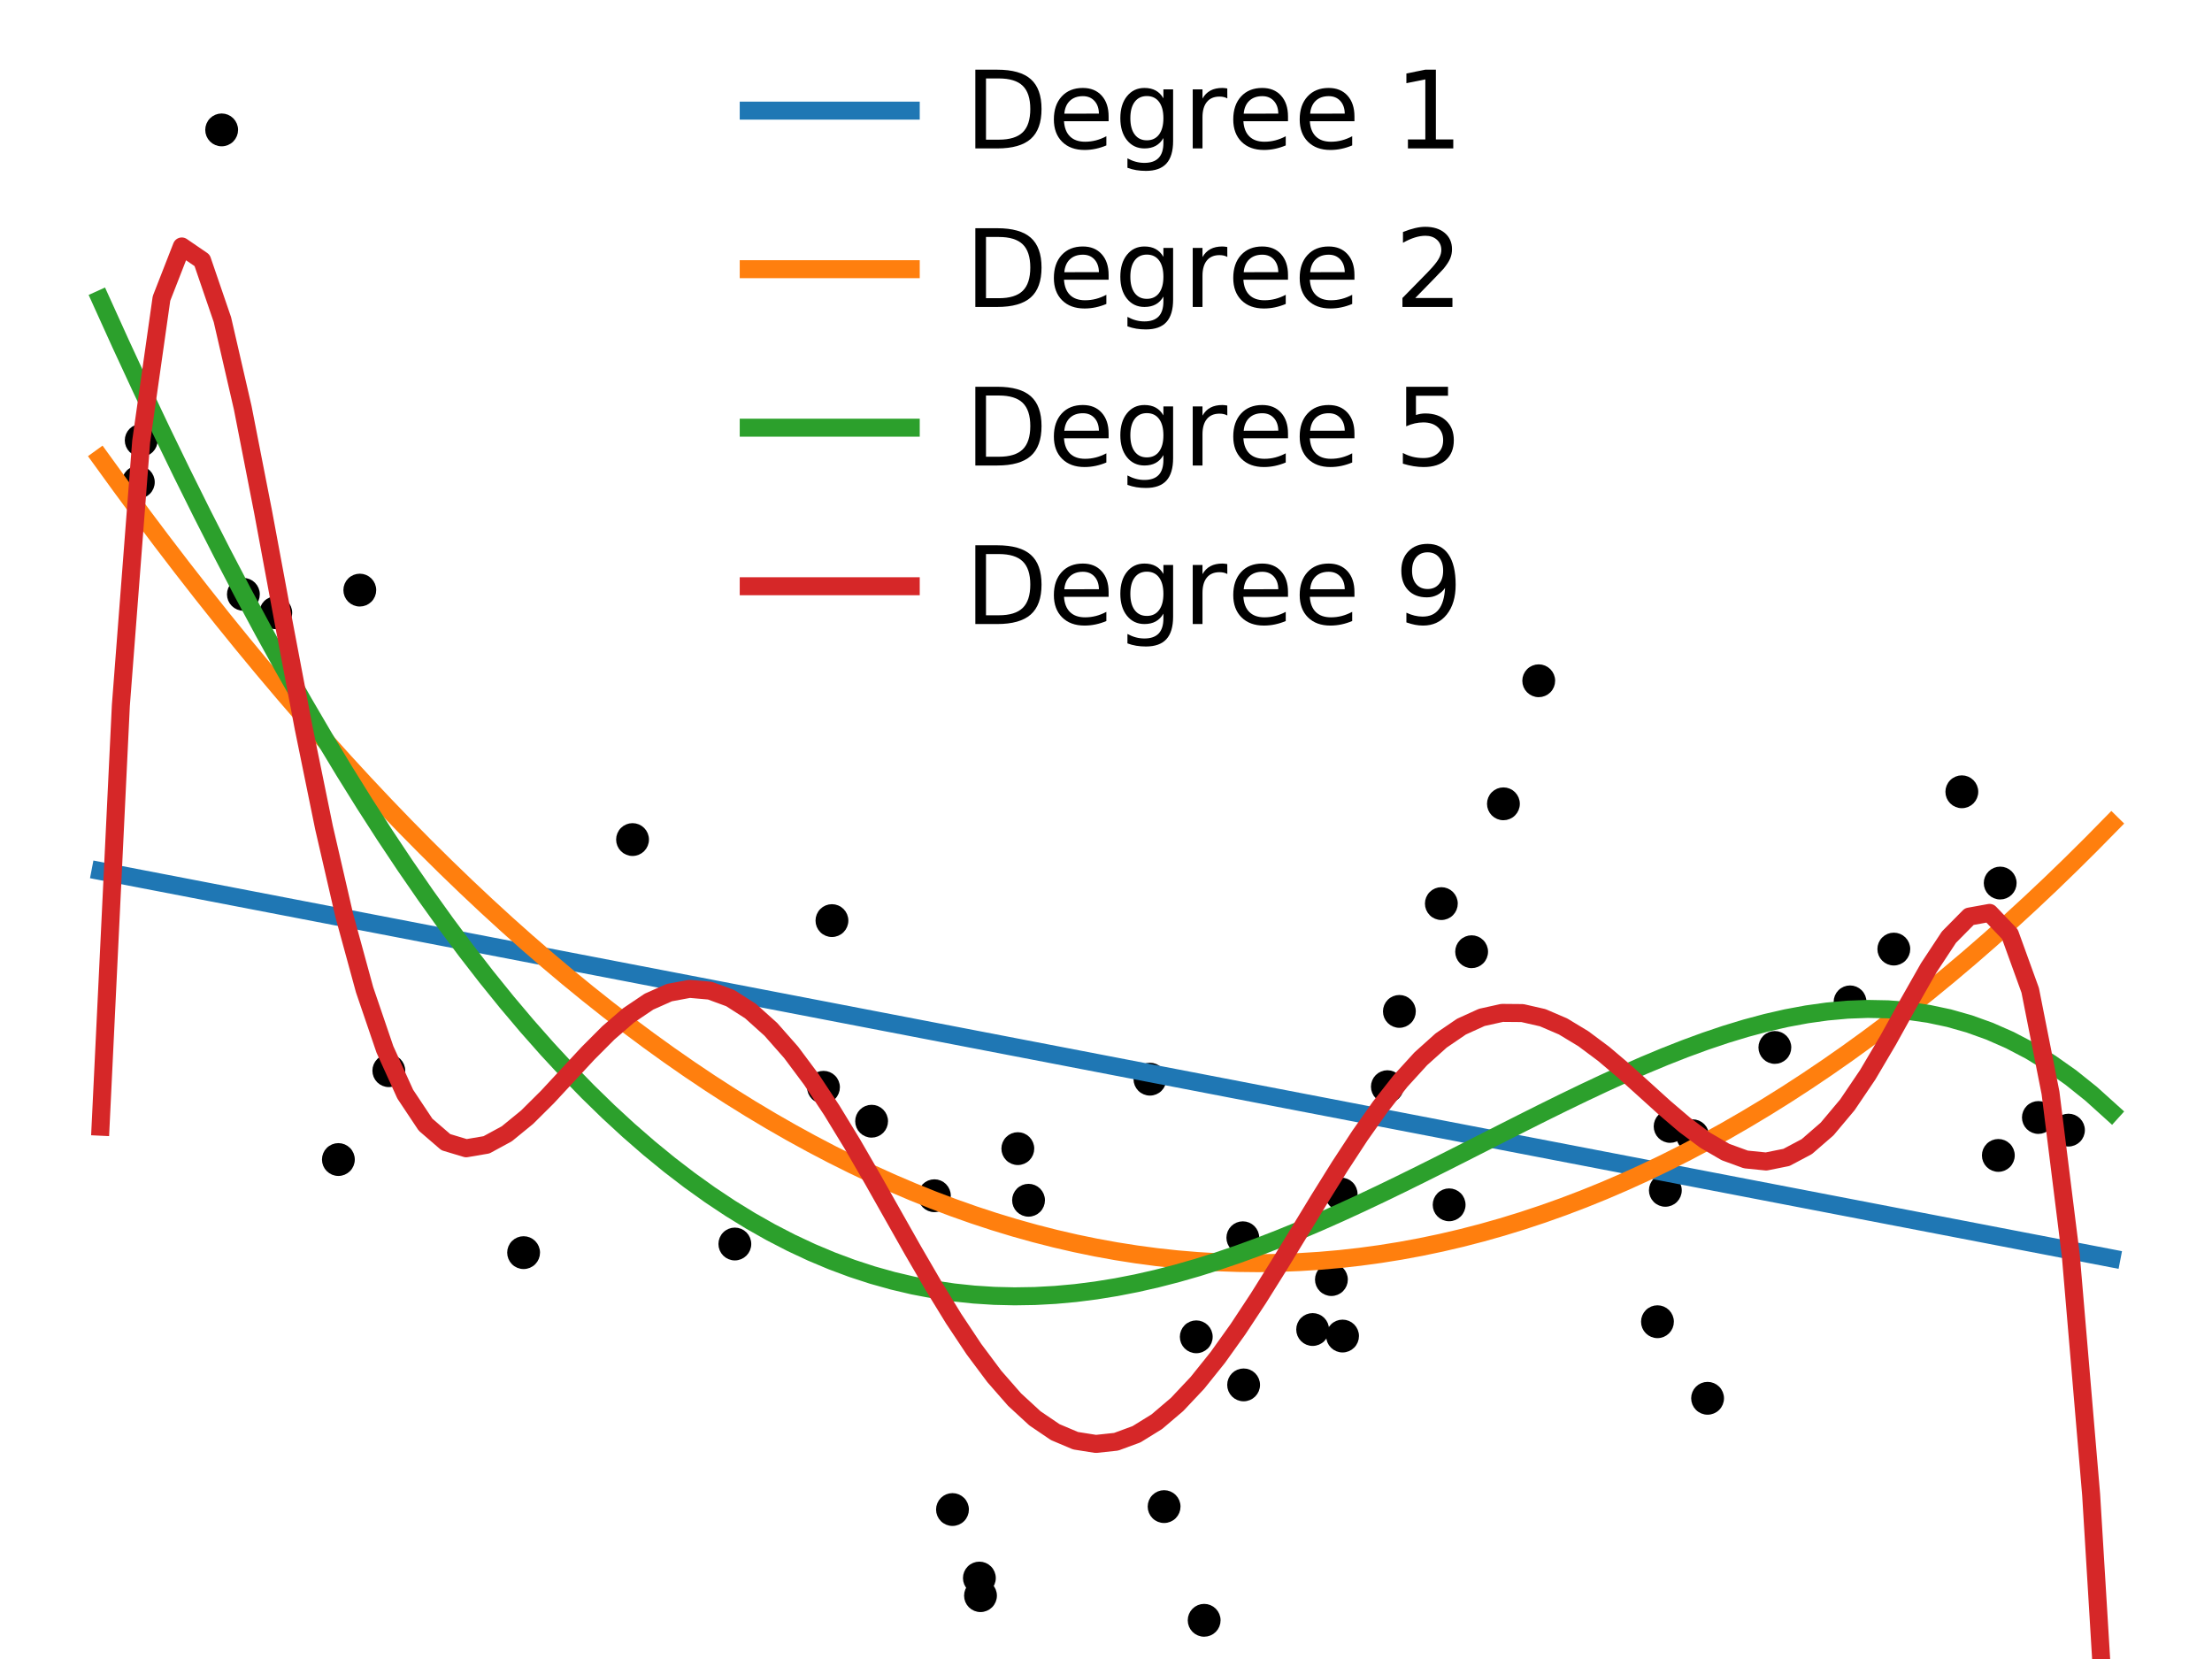
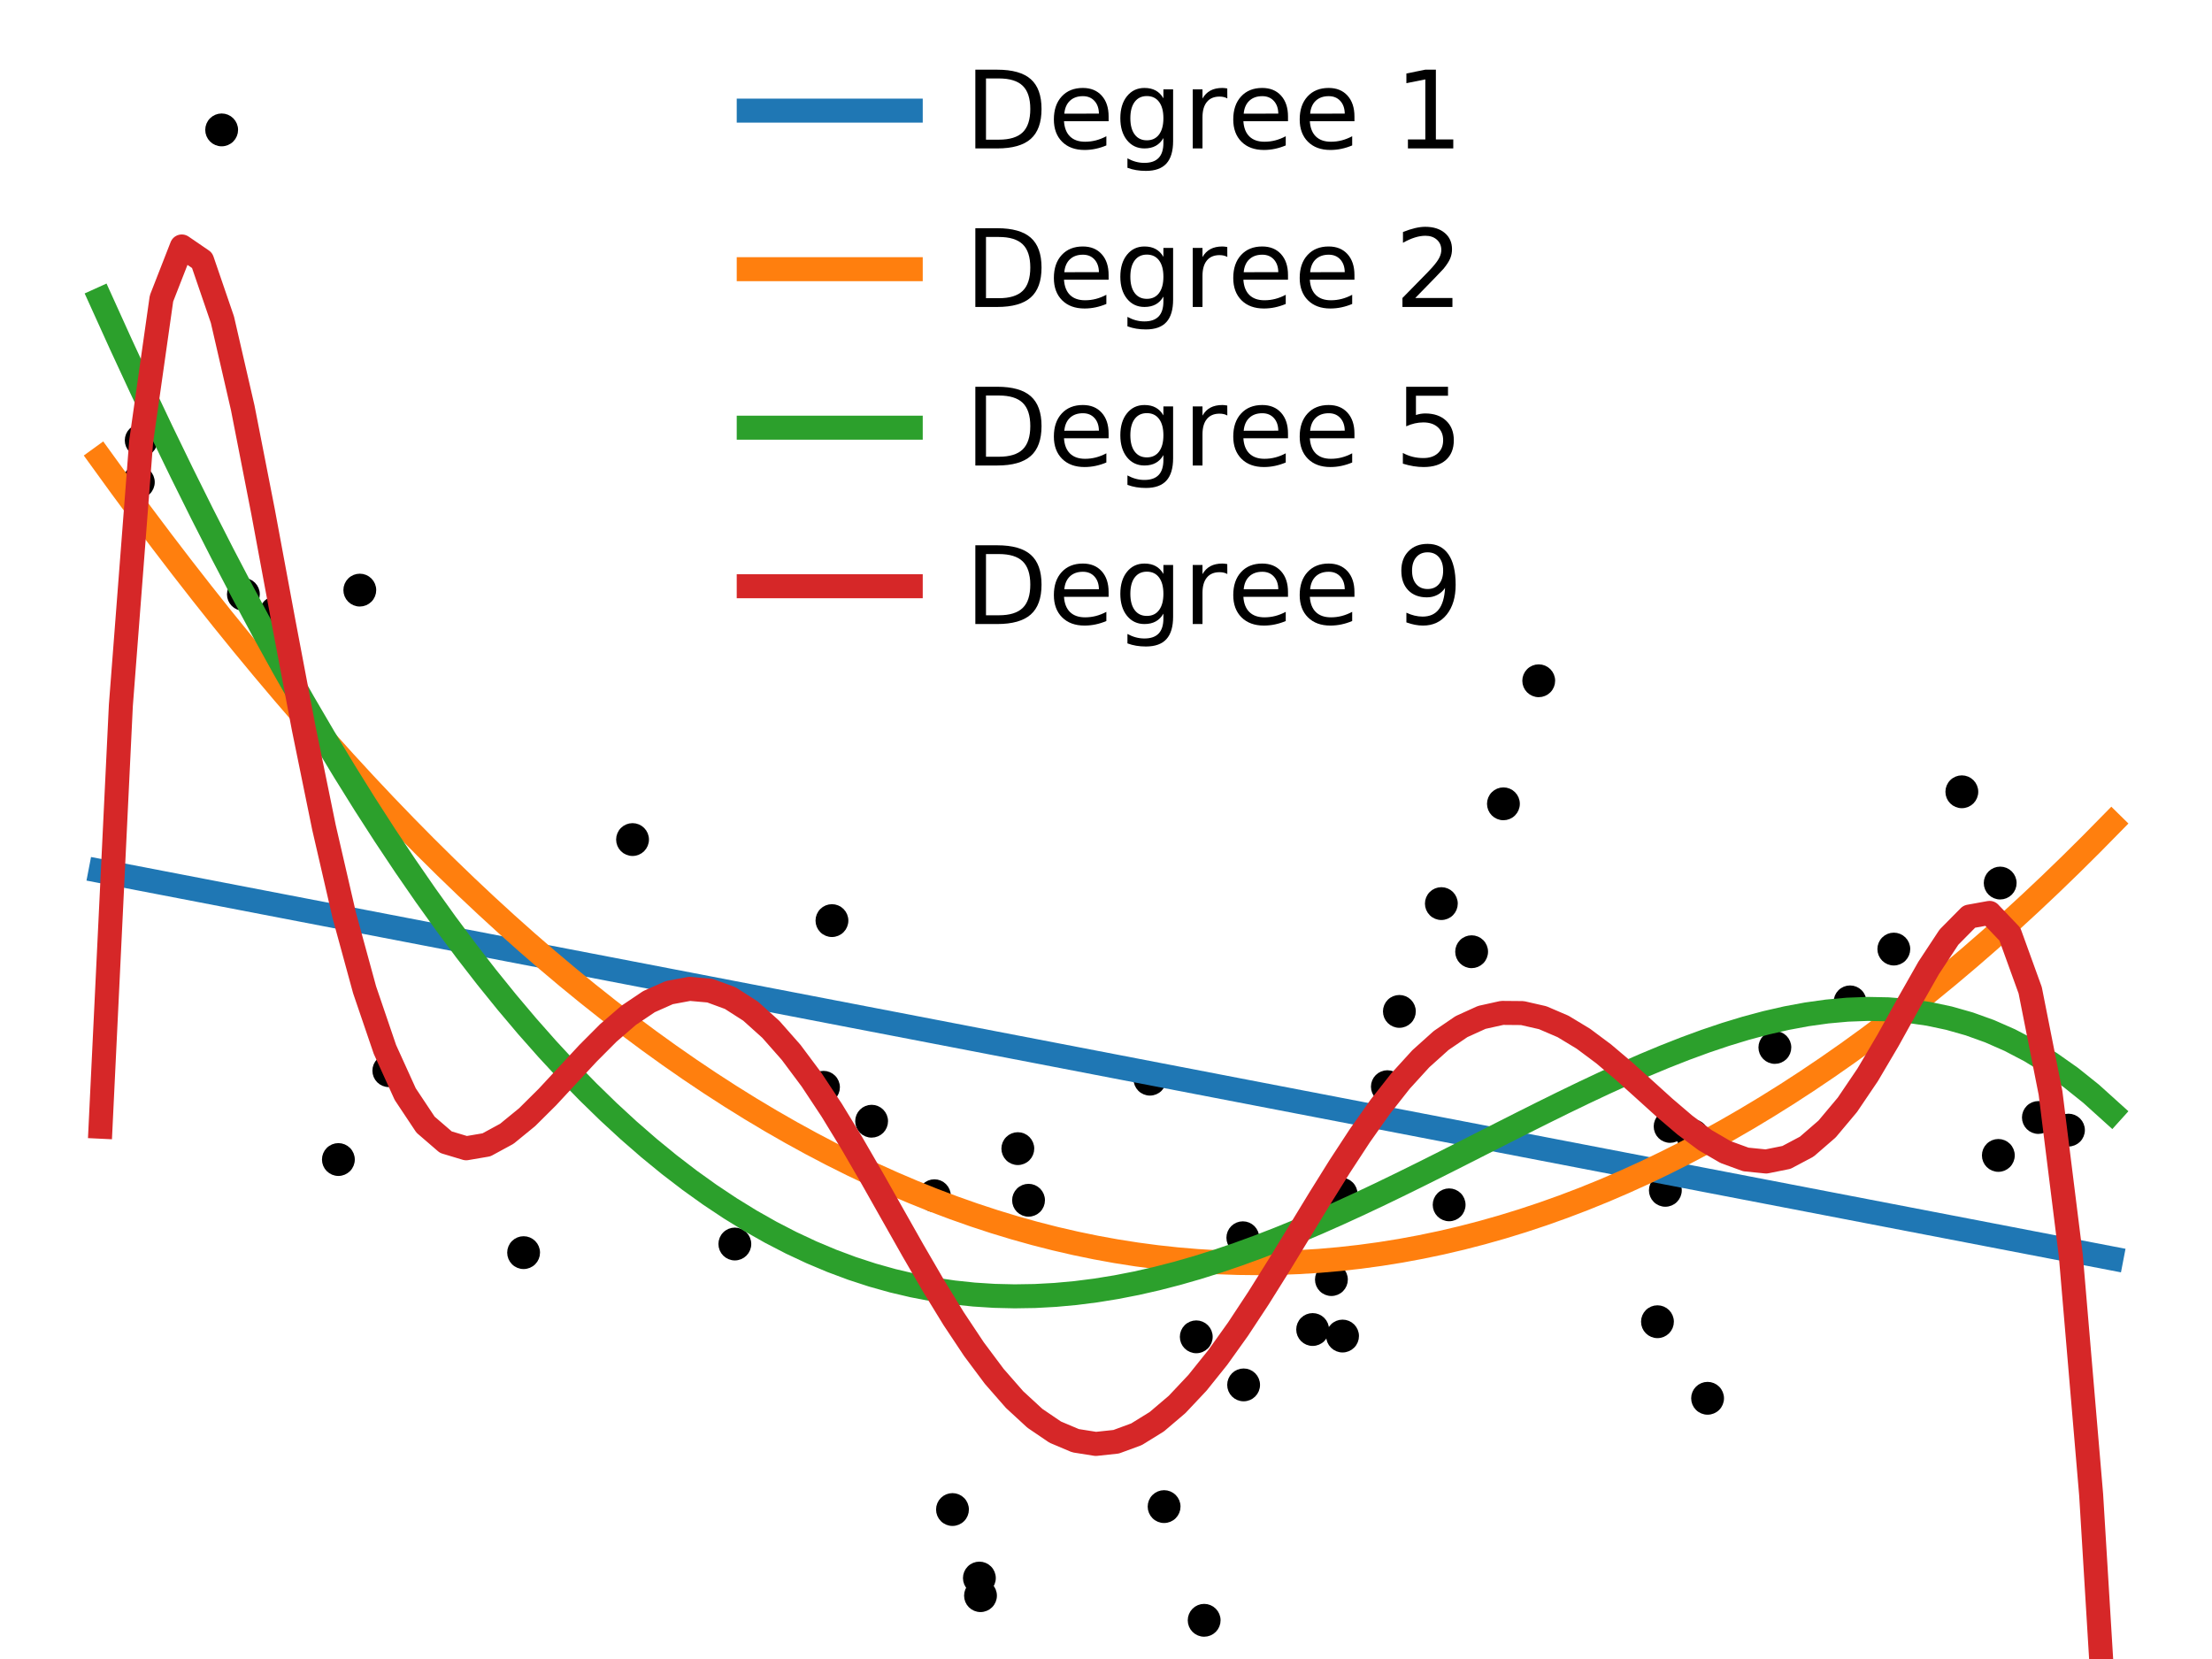
<svg xmlns="http://www.w3.org/2000/svg" xmlns:xlink="http://www.w3.org/1999/xlink" height="276.48pt" version="1.1" viewBox="0 0 368.64 276.48" width="368.64pt">
  <defs>
    <style type="text/css">
*{stroke-linecap:butt;stroke-linejoin:round;}
  </style>
  </defs>
  <g id="figure_1">
    <g id="patch_1">
      <path d="M 0 276.48  L 368.64 276.48  L 368.64 0  L 0 0  z " style="fill:none;" />
    </g>
    <g id="axes_1">
      <g id="PathCollection_1">
        <defs>
-           <path d="M 0 2.236  C 0.593 2.236 1.162 2 1.581 1.581  C 2 1.162 2.236 0.593 2.236 0  C 2.236 -0.593 2 -1.162 1.581 -1.581  C 1.162 -2 0.593 -2.236 0 -2.236  C -0.593 -2.236 -1.162 -2 -1.581 -1.581  C -2 -1.162 -2.236 -0.593 -2.236 0  C -2.236 0.593 -2 1.162 -1.581 1.581  C -1.162 2 -0.593 2.236 0 2.236  z " id="m97a70b05ba" style="stroke:#000000;" />
+           <path d="M 0 2.236  C 0.593 2.236 1.162 2 1.581 1.581  C 2 1.162 2.236 0.593 2.236 0  C 2.236 -0.593 2 -1.162 1.581 -1.581  C 1.162 -2 0.593 -2.236 0 -2.236  C -0.593 -2.236 -1.162 -2 -1.581 -1.581  C -2 -1.162 -2.236 -0.593 -2.236 0  C -2.236 0.593 -2 1.162 -1.581 1.581  C -1.162 2 -0.593 2.236 0 2.236  z " id="m4e0520dd7e" style="stroke:#000000;" />
        </defs>
-         <g clip-path="url(#pfbf56df09c)">
-           <use style="stroke:#000000;" x="200.679" xlink:href="#m97a70b05ba" y="270.03" />
-           <use style="stroke:#000000;" x="256.436" xlink:href="#m97a70b05ba" y="113.452" />
-           <use style="stroke:#000000;" x="218.759" xlink:href="#m97a70b05ba" y="221.569" />
-           <use style="stroke:#000000;" x="199.362" xlink:href="#m97a70b05ba" y="222.787" />
-           <use style="stroke:#000000;" x="158.735" xlink:href="#m97a70b05ba" y="251.57" />
-           <use style="stroke:#000000;" x="233.213" xlink:href="#m97a70b05ba" y="168.555" />
-           <use style="stroke:#000000;" x="163.404" xlink:href="#m97a70b05ba" y="265.923" />
-           <use style="stroke:#000000;" x="315.614" xlink:href="#m97a70b05ba" y="158.167" />
-           <use style="stroke:#000000;" x="339.706" xlink:href="#m97a70b05ba" y="186.234" />
-           <use style="stroke:#000000;" x="145.258" xlink:href="#m97a70b05ba" y="186.855" />
-           <use style="stroke:#000000;" x="282.085" xlink:href="#m97a70b05ba" y="189.277" />
-           <use style="stroke:#000000;" x="194.003" xlink:href="#m97a70b05ba" y="251.081" />
-           <use style="stroke:#000000;" x="207.124" xlink:href="#m97a70b05ba" y="206.276" />
-           <use style="stroke:#000000;" x="326.949" xlink:href="#m97a70b05ba" y="131.954" />
-           <use style="stroke:#000000;" x="40.562" xlink:href="#m97a70b05ba" y="99.048" />
-           <use style="stroke:#000000;" x="45.956" xlink:href="#m97a70b05ba" y="102.115" />
-           <use style="stroke:#000000;" x="23.532" xlink:href="#m97a70b05ba" y="73.387" />
-           <use style="stroke:#000000;" x="295.79" xlink:href="#m97a70b05ba" y="174.562" />
-           <use style="stroke:#000000;" x="277.538" xlink:href="#m97a70b05ba" y="198.373" />
-           <use style="stroke:#000000;" x="308.321" xlink:href="#m97a70b05ba" y="166.965" />
-           <use style="stroke:#000000;" x="344.718" xlink:href="#m97a70b05ba" y="188.337" />
-           <use style="stroke:#000000;" x="284.576" xlink:href="#m97a70b05ba" y="233.031" />
-           <use style="stroke:#000000;" x="171.411" xlink:href="#m97a70b05ba" y="200.027" />
-           <use style="stroke:#000000;" x="278.333" xlink:href="#m97a70b05ba" y="187.723" />
-           <use style="stroke:#000000;" x="56.393" xlink:href="#m97a70b05ba" y="193.241" />
-           <use style="stroke:#000000;" x="231.211" xlink:href="#m97a70b05ba" y="181.098" />
-           <use style="stroke:#000000;" x="64.798" xlink:href="#m97a70b05ba" y="178.434" />
-           <use style="stroke:#000000;" x="333.341" xlink:href="#m97a70b05ba" y="147.164" />
-           <use style="stroke:#000000;" x="191.642" xlink:href="#m97a70b05ba" y="179.85" />
-           <use style="stroke:#000000;" x="155.721" xlink:href="#m97a70b05ba" y="199.273" />
-           <use style="stroke:#000000;" x="105.416" xlink:href="#m97a70b05ba" y="139.916" />
-           <use style="stroke:#000000;" x="276.223" xlink:href="#m97a70b05ba" y="220.27" />
-           <use style="stroke:#000000;" x="169.625" xlink:href="#m97a70b05ba" y="191.424" />
-           <use style="stroke:#000000;" x="207.254" xlink:href="#m97a70b05ba" y="230.798" />
-           <use style="stroke:#000000;" x="23.053" xlink:href="#m97a70b05ba" y="80.356" />
-           <use style="stroke:#000000;" x="223.743" xlink:href="#m97a70b05ba" y="222.658" />
-           <use style="stroke:#000000;" x="221.886" xlink:href="#m97a70b05ba" y="213.247" />
-           <use style="stroke:#000000;" x="223.508" xlink:href="#m97a70b05ba" y="198.994" />
-           <use style="stroke:#000000;" x="333.032" xlink:href="#m97a70b05ba" y="192.555" />
-           <use style="stroke:#000000;" x="245.253" xlink:href="#m97a70b05ba" y="158.609" />
-           <use style="stroke:#000000;" x="137.237" xlink:href="#m97a70b05ba" y="181.2" />
-           <use style="stroke:#000000;" x="163.218" xlink:href="#m97a70b05ba" y="262.99" />
-           <use style="stroke:#000000;" x="250.552" xlink:href="#m97a70b05ba" y="133.959" />
-           <use style="stroke:#000000;" x="36.94" xlink:href="#m97a70b05ba" y="21.648" />
-           <use style="stroke:#000000;" x="240.208" xlink:href="#m97a70b05ba" y="150.588" />
-           <use style="stroke:#000000;" x="241.505" xlink:href="#m97a70b05ba" y="200.79" />
-           <use style="stroke:#000000;" x="87.261" xlink:href="#m97a70b05ba" y="208.757" />
-           <use style="stroke:#000000;" x="59.963" xlink:href="#m97a70b05ba" y="98.344" />
-           <use style="stroke:#000000;" x="122.465" xlink:href="#m97a70b05ba" y="207.319" />
-           <use style="stroke:#000000;" x="138.646" xlink:href="#m97a70b05ba" y="153.422" />
+         <g clip-path="url(#peb3a2f8dfd)">
+           <use style="stroke:#000000;" x="200.679" xlink:href="#m4e0520dd7e" y="270.03" />
+           <use style="stroke:#000000;" x="256.436" xlink:href="#m4e0520dd7e" y="113.452" />
+           <use style="stroke:#000000;" x="218.759" xlink:href="#m4e0520dd7e" y="221.569" />
+           <use style="stroke:#000000;" x="199.362" xlink:href="#m4e0520dd7e" y="222.787" />
+           <use style="stroke:#000000;" x="158.735" xlink:href="#m4e0520dd7e" y="251.57" />
+           <use style="stroke:#000000;" x="233.213" xlink:href="#m4e0520dd7e" y="168.555" />
+           <use style="stroke:#000000;" x="163.404" xlink:href="#m4e0520dd7e" y="265.923" />
+           <use style="stroke:#000000;" x="315.614" xlink:href="#m4e0520dd7e" y="158.167" />
+           <use style="stroke:#000000;" x="339.706" xlink:href="#m4e0520dd7e" y="186.234" />
+           <use style="stroke:#000000;" x="145.258" xlink:href="#m4e0520dd7e" y="186.855" />
+           <use style="stroke:#000000;" x="282.085" xlink:href="#m4e0520dd7e" y="189.277" />
+           <use style="stroke:#000000;" x="194.003" xlink:href="#m4e0520dd7e" y="251.081" />
+           <use style="stroke:#000000;" x="207.124" xlink:href="#m4e0520dd7e" y="206.276" />
+           <use style="stroke:#000000;" x="326.949" xlink:href="#m4e0520dd7e" y="131.954" />
+           <use style="stroke:#000000;" x="40.562" xlink:href="#m4e0520dd7e" y="99.048" />
+           <use style="stroke:#000000;" x="45.956" xlink:href="#m4e0520dd7e" y="102.115" />
+           <use style="stroke:#000000;" x="23.532" xlink:href="#m4e0520dd7e" y="73.387" />
+           <use style="stroke:#000000;" x="295.79" xlink:href="#m4e0520dd7e" y="174.562" />
+           <use style="stroke:#000000;" x="277.538" xlink:href="#m4e0520dd7e" y="198.373" />
+           <use style="stroke:#000000;" x="308.321" xlink:href="#m4e0520dd7e" y="166.965" />
+           <use style="stroke:#000000;" x="344.718" xlink:href="#m4e0520dd7e" y="188.337" />
+           <use style="stroke:#000000;" x="284.576" xlink:href="#m4e0520dd7e" y="233.031" />
+           <use style="stroke:#000000;" x="171.411" xlink:href="#m4e0520dd7e" y="200.027" />
+           <use style="stroke:#000000;" x="278.333" xlink:href="#m4e0520dd7e" y="187.723" />
+           <use style="stroke:#000000;" x="56.393" xlink:href="#m4e0520dd7e" y="193.241" />
+           <use style="stroke:#000000;" x="231.211" xlink:href="#m4e0520dd7e" y="181.098" />
+           <use style="stroke:#000000;" x="64.798" xlink:href="#m4e0520dd7e" y="178.434" />
+           <use style="stroke:#000000;" x="333.341" xlink:href="#m4e0520dd7e" y="147.164" />
+           <use style="stroke:#000000;" x="191.642" xlink:href="#m4e0520dd7e" y="179.85" />
+           <use style="stroke:#000000;" x="155.721" xlink:href="#m4e0520dd7e" y="199.273" />
+           <use style="stroke:#000000;" x="105.416" xlink:href="#m4e0520dd7e" y="139.916" />
+           <use style="stroke:#000000;" x="276.223" xlink:href="#m4e0520dd7e" y="220.27" />
+           <use style="stroke:#000000;" x="169.625" xlink:href="#m4e0520dd7e" y="191.424" />
+           <use style="stroke:#000000;" x="207.254" xlink:href="#m4e0520dd7e" y="230.798" />
+           <use style="stroke:#000000;" x="23.053" xlink:href="#m4e0520dd7e" y="80.356" />
+           <use style="stroke:#000000;" x="223.743" xlink:href="#m4e0520dd7e" y="222.658" />
+           <use style="stroke:#000000;" x="221.886" xlink:href="#m4e0520dd7e" y="213.247" />
+           <use style="stroke:#000000;" x="223.508" xlink:href="#m4e0520dd7e" y="198.994" />
+           <use style="stroke:#000000;" x="333.032" xlink:href="#m4e0520dd7e" y="192.555" />
+           <use style="stroke:#000000;" x="245.253" xlink:href="#m4e0520dd7e" y="158.609" />
+           <use style="stroke:#000000;" x="137.237" xlink:href="#m4e0520dd7e" y="181.2" />
+           <use style="stroke:#000000;" x="163.218" xlink:href="#m4e0520dd7e" y="262.99" />
+           <use style="stroke:#000000;" x="250.552" xlink:href="#m4e0520dd7e" y="133.959" />
+           <use style="stroke:#000000;" x="36.94" xlink:href="#m4e0520dd7e" y="21.648" />
+           <use style="stroke:#000000;" x="240.208" xlink:href="#m4e0520dd7e" y="150.588" />
+           <use style="stroke:#000000;" x="241.505" xlink:href="#m4e0520dd7e" y="200.79" />
+           <use style="stroke:#000000;" x="87.261" xlink:href="#m4e0520dd7e" y="208.757" />
+           <use style="stroke:#000000;" x="59.963" xlink:href="#m4e0520dd7e" y="98.344" />
+           <use style="stroke:#000000;" x="122.465" xlink:href="#m4e0520dd7e" y="207.319" />
+           <use style="stroke:#000000;" x="138.646" xlink:href="#m4e0520dd7e" y="153.422" />
        </g>
      </g>
      <g id="line2d_1">
-         <path clip-path="url(#pfbf56df09c)" d="M 16.756 145.167  L 20.141 145.819  L 23.527 146.471  L 26.912 147.122  L 30.297 147.774  L 33.682 148.426  L 37.067 149.078  L 40.452 149.73  L 43.837 150.382  L 47.222 151.034  L 50.608 151.686  L 53.993 152.337  L 57.378 152.989  L 60.763 153.641  L 64.148 154.293  L 67.533 154.945  L 70.918 155.597  L 74.303 156.249  L 77.689 156.9  L 81.074 157.552  L 84.459 158.204  L 87.844 158.856  L 91.229 159.508  L 94.614 160.16  L 97.999 160.812  L 101.384 161.463  L 104.77 162.115  L 108.155 162.767  L 111.54 163.419  L 114.925 164.071  L 118.31 164.723  L 121.695 165.375  L 125.08 166.026  L 128.465 166.678  L 131.851 167.33  L 135.236 167.982  L 138.621 168.634  L 142.006 169.286  L 145.391 169.938  L 148.776 170.589  L 152.161 171.241  L 155.546 171.893  L 158.932 172.545  L 162.317 173.197  L 165.702 173.849  L 169.087 174.501  L 172.472 175.152  L 175.857 175.804  L 179.242 176.456  L 182.627 177.108  L 186.013 177.76  L 189.398 178.412  L 192.783 179.064  L 196.168 179.715  L 199.553 180.367  L 202.938 181.019  L 206.323 181.671  L 209.708 182.323  L 213.094 182.975  L 216.479 183.627  L 219.864 184.278  L 223.249 184.93  L 226.634 185.582  L 230.019 186.234  L 233.404 186.886  L 236.789 187.538  L 240.175 188.19  L 243.56 188.842  L 246.945 189.493  L 250.33 190.145  L 253.715 190.797  L 257.1 191.449  L 260.485 192.101  L 263.87 192.753  L 267.256 193.405  L 270.641 194.056  L 274.026 194.708  L 277.411 195.36  L 280.796 196.012  L 284.181 196.664  L 287.566 197.316  L 290.951 197.968  L 294.337 198.619  L 297.722 199.271  L 301.107 199.923  L 304.492 200.575  L 307.877 201.227  L 311.262 201.879  L 314.647 202.531  L 318.032 203.182  L 321.418 203.834  L 324.803 204.486  L 328.188 205.138  L 331.573 205.79  L 334.958 206.442  L 338.343 207.094  L 341.728 207.745  L 345.113 208.397  L 348.499 209.049  L 351.884 209.701  " style="fill:none;stroke:#1f77b4;stroke-linecap:square;stroke-width:3;" />
+         <path clip-path="url(#peb3a2f8dfd)" d="M 16.756 145.167  L 20.141 145.819  L 23.527 146.471  L 26.912 147.122  L 30.297 147.774  L 33.682 148.426  L 37.067 149.078  L 40.452 149.73  L 43.837 150.382  L 47.222 151.034  L 50.608 151.686  L 53.993 152.337  L 57.378 152.989  L 60.763 153.641  L 64.148 154.293  L 67.533 154.945  L 70.918 155.597  L 74.303 156.249  L 77.689 156.9  L 81.074 157.552  L 84.459 158.204  L 87.844 158.856  L 91.229 159.508  L 94.614 160.16  L 97.999 160.812  L 101.384 161.463  L 104.77 162.115  L 108.155 162.767  L 111.54 163.419  L 114.925 164.071  L 118.31 164.723  L 121.695 165.375  L 125.08 166.026  L 128.465 166.678  L 131.851 167.33  L 135.236 167.982  L 138.621 168.634  L 142.006 169.286  L 145.391 169.938  L 148.776 170.589  L 152.161 171.241  L 155.546 171.893  L 158.932 172.545  L 162.317 173.197  L 165.702 173.849  L 169.087 174.501  L 172.472 175.152  L 175.857 175.804  L 179.242 176.456  L 182.627 177.108  L 186.013 177.76  L 189.398 178.412  L 192.783 179.064  L 196.168 179.715  L 199.553 180.367  L 202.938 181.019  L 206.323 181.671  L 209.708 182.323  L 213.094 182.975  L 216.479 183.627  L 219.864 184.278  L 223.249 184.93  L 226.634 185.582  L 230.019 186.234  L 233.404 186.886  L 236.789 187.538  L 240.175 188.19  L 243.56 188.842  L 246.945 189.493  L 250.33 190.145  L 253.715 190.797  L 257.1 191.449  L 260.485 192.101  L 263.87 192.753  L 267.256 193.405  L 270.641 194.056  L 274.026 194.708  L 277.411 195.36  L 280.796 196.012  L 284.181 196.664  L 287.566 197.316  L 290.951 197.968  L 294.337 198.619  L 297.722 199.271  L 301.107 199.923  L 304.492 200.575  L 307.877 201.227  L 311.262 201.879  L 314.647 202.531  L 318.032 203.182  L 321.418 203.834  L 324.803 204.486  L 328.188 205.138  L 331.573 205.79  L 334.958 206.442  L 338.343 207.094  L 341.728 207.745  L 345.113 208.397  L 348.499 209.049  L 351.884 209.701  " style="fill:none;stroke:#1f77b4;stroke-linecap:square;stroke-width:4;" />
      </g>
      <g id="line2d_2">
-         <path clip-path="url(#pfbf56df09c)" d="M 16.756 76.359  L 20.141 81.031  L 23.527 85.619  L 26.912 90.125  L 30.297 94.548  L 33.682 98.888  L 37.067 103.146  L 40.452 107.32  L 43.837 111.412  L 47.222 115.422  L 50.608 119.348  L 53.993 123.191  L 57.378 126.952  L 60.763 130.63  L 64.148 134.225  L 67.533 137.738  L 70.918 141.168  L 74.303 144.514  L 77.689 147.779  L 81.074 150.96  L 84.459 154.059  L 87.844 157.074  L 91.229 160.007  L 94.614 162.858  L 97.999 165.625  L 101.384 168.31  L 104.77 170.912  L 108.155 173.431  L 111.54 175.867  L 114.925 178.221  L 118.31 180.491  L 121.695 182.679  L 125.08 184.785  L 128.465 186.807  L 131.851 188.747  L 135.236 190.604  L 138.621 192.378  L 142.006 194.069  L 145.391 195.678  L 148.776 197.204  L 152.161 198.647  L 155.546 200.007  L 158.932 201.284  L 162.317 202.479  L 165.702 203.591  L 169.087 204.62  L 172.472 205.566  L 175.857 206.43  L 179.242 207.211  L 182.627 207.909  L 186.013 208.524  L 189.398 209.056  L 192.783 209.506  L 196.168 209.873  L 199.553 210.157  L 202.938 210.359  L 206.323 210.477  L 209.708 210.513  L 213.094 210.466  L 216.479 210.336  L 219.864 210.124  L 223.249 209.828  L 226.634 209.45  L 230.019 208.989  L 233.404 208.446  L 236.789 207.819  L 240.175 207.11  L 243.56 206.318  L 246.945 205.443  L 250.33 204.486  L 253.715 203.445  L 257.1 202.322  L 260.485 201.117  L 263.87 199.828  L 267.256 198.456  L 270.641 197.002  L 274.026 195.465  L 277.411 193.846  L 280.796 192.143  L 284.181 190.358  L 287.566 188.49  L 290.951 186.539  L 294.337 184.505  L 297.722 182.389  L 301.107 180.189  L 304.492 177.907  L 307.877 175.543  L 311.262 173.095  L 314.647 170.565  L 318.032 167.952  L 321.418 165.256  L 324.803 162.477  L 328.188 159.616  L 331.573 156.672  L 334.958 153.645  L 338.343 150.535  L 341.728 147.342  L 345.113 144.067  L 348.499 140.709  L 351.884 137.268  " style="fill:none;stroke:#ff7f0e;stroke-linecap:square;stroke-width:3;" />
+         <path clip-path="url(#peb3a2f8dfd)" d="M 16.756 76.359  L 20.141 81.031  L 23.527 85.619  L 26.912 90.125  L 30.297 94.548  L 33.682 98.888  L 37.067 103.146  L 40.452 107.32  L 43.837 111.412  L 47.222 115.422  L 50.608 119.348  L 53.993 123.191  L 57.378 126.952  L 60.763 130.63  L 64.148 134.225  L 67.533 137.738  L 70.918 141.168  L 74.303 144.514  L 77.689 147.779  L 81.074 150.96  L 84.459 154.059  L 87.844 157.074  L 91.229 160.007  L 94.614 162.858  L 97.999 165.625  L 101.384 168.31  L 104.77 170.912  L 108.155 173.431  L 111.54 175.867  L 114.925 178.221  L 118.31 180.491  L 121.695 182.679  L 125.08 184.785  L 128.465 186.807  L 131.851 188.747  L 135.236 190.604  L 138.621 192.378  L 142.006 194.069  L 145.391 195.678  L 148.776 197.204  L 152.161 198.647  L 155.546 200.007  L 158.932 201.284  L 162.317 202.479  L 165.702 203.591  L 169.087 204.62  L 172.472 205.566  L 175.857 206.43  L 179.242 207.211  L 182.627 207.909  L 186.013 208.524  L 189.398 209.056  L 192.783 209.506  L 196.168 209.873  L 199.553 210.157  L 202.938 210.359  L 206.323 210.477  L 209.708 210.513  L 213.094 210.466  L 216.479 210.336  L 219.864 210.124  L 223.249 209.828  L 226.634 209.45  L 230.019 208.989  L 233.404 208.446  L 236.789 207.819  L 240.175 207.11  L 243.56 206.318  L 246.945 205.443  L 250.33 204.486  L 253.715 203.445  L 257.1 202.322  L 260.485 201.117  L 263.87 199.828  L 267.256 198.456  L 270.641 197.002  L 274.026 195.465  L 277.411 193.846  L 280.796 192.143  L 284.181 190.358  L 287.566 188.49  L 290.951 186.539  L 294.337 184.505  L 297.722 182.389  L 301.107 180.189  L 304.492 177.907  L 307.877 175.543  L 311.262 173.095  L 314.647 170.565  L 318.032 167.952  L 321.418 165.256  L 324.803 162.477  L 328.188 159.616  L 331.573 156.672  L 334.958 153.645  L 338.343 150.535  L 341.728 147.342  L 345.113 144.067  L 348.499 140.709  L 351.884 137.268  " style="fill:none;stroke:#ff7f0e;stroke-linecap:square;stroke-width:4;" />
      </g>
      <g id="line2d_3">
-         <path clip-path="url(#pfbf56df09c)" d="M 16.756 49.9  L 20.141 57.369  L 23.527 64.677  L 26.912 71.821  L 30.297 78.8  L 33.682 85.612  L 37.067 92.256  L 40.452 98.73  L 43.837 105.034  L 47.222 111.165  L 50.608 117.123  L 53.993 122.907  L 57.378 128.515  L 60.763 133.948  L 64.148 139.204  L 67.533 144.283  L 70.918 149.183  L 74.303 153.906  L 77.689 158.45  L 81.074 162.816  L 84.459 167.002  L 87.844 171.011  L 91.229 174.84  L 94.614 178.492  L 97.999 181.966  L 101.384 185.263  L 104.77 188.383  L 108.155 191.328  L 111.54 194.098  L 114.925 196.694  L 118.31 199.118  L 121.695 201.371  L 125.08 203.455  L 128.465 205.37  L 131.851 207.119  L 135.236 208.704  L 138.621 210.126  L 142.006 211.389  L 145.391 212.494  L 148.776 213.443  L 152.161 214.24  L 155.546 214.887  L 158.932 215.388  L 162.317 215.744  L 165.702 215.961  L 169.087 216.04  L 172.472 215.986  L 175.857 215.802  L 179.242 215.493  L 182.627 215.062  L 186.013 214.514  L 189.398 213.854  L 192.783 213.085  L 196.168 212.213  L 199.553 211.242  L 202.938 210.178  L 206.323 209.027  L 209.708 207.793  L 213.094 206.483  L 216.479 205.102  L 219.864 203.657  L 223.249 202.153  L 226.634 200.598  L 230.019 198.998  L 233.404 197.359  L 236.789 195.69  L 240.175 193.997  L 243.56 192.288  L 246.945 190.57  L 250.33 188.852  L 253.715 187.141  L 257.1 185.446  L 260.485 183.775  L 263.87 182.138  L 267.256 180.543  L 270.641 178.999  L 274.026 177.516  L 277.411 176.104  L 280.796 174.772  L 284.181 173.53  L 287.566 172.389  L 290.951 171.36  L 294.337 170.452  L 297.722 169.678  L 301.107 169.048  L 304.492 168.574  L 307.877 168.268  L 311.262 168.141  L 314.647 168.207  L 318.032 168.476  L 321.418 168.963  L 324.803 169.68  L 328.188 170.64  L 331.573 171.857  L 334.958 173.345  L 338.343 175.117  L 341.728 177.188  L 345.113 179.572  L 348.499 182.284  L 351.884 185.339  " style="fill:none;stroke:#2ca02c;stroke-linecap:square;stroke-width:3;" />
+         <path clip-path="url(#peb3a2f8dfd)" d="M 16.756 49.9  L 20.141 57.369  L 23.527 64.677  L 26.912 71.821  L 30.297 78.8  L 33.682 85.612  L 37.067 92.256  L 40.452 98.73  L 43.837 105.034  L 47.222 111.165  L 50.608 117.123  L 53.993 122.907  L 57.378 128.515  L 60.763 133.948  L 64.148 139.204  L 67.533 144.283  L 70.918 149.183  L 74.303 153.906  L 77.689 158.45  L 81.074 162.816  L 84.459 167.002  L 87.844 171.011  L 91.229 174.84  L 94.614 178.492  L 97.999 181.966  L 101.384 185.263  L 104.77 188.383  L 108.155 191.328  L 111.54 194.098  L 114.925 196.694  L 118.31 199.118  L 121.695 201.371  L 125.08 203.455  L 128.465 205.37  L 131.851 207.119  L 135.236 208.704  L 138.621 210.126  L 142.006 211.389  L 145.391 212.494  L 148.776 213.443  L 152.161 214.24  L 155.546 214.887  L 158.932 215.388  L 162.317 215.744  L 165.702 215.961  L 169.087 216.04  L 172.472 215.986  L 175.857 215.802  L 179.242 215.493  L 182.627 215.062  L 186.013 214.514  L 189.398 213.854  L 192.783 213.085  L 196.168 212.213  L 199.553 211.242  L 202.938 210.178  L 206.323 209.027  L 209.708 207.793  L 213.094 206.483  L 216.479 205.102  L 219.864 203.657  L 223.249 202.153  L 226.634 200.598  L 230.019 198.998  L 233.404 197.359  L 236.789 195.69  L 240.175 193.997  L 243.56 192.288  L 246.945 190.57  L 250.33 188.852  L 253.715 187.141  L 257.1 185.446  L 260.485 183.775  L 263.87 182.138  L 267.256 180.543  L 270.641 178.999  L 274.026 177.516  L 277.411 176.104  L 280.796 174.772  L 284.181 173.53  L 287.566 172.389  L 290.951 171.36  L 294.337 170.452  L 297.722 169.678  L 301.107 169.048  L 304.492 168.574  L 307.877 168.268  L 311.262 168.141  L 314.647 168.207  L 318.032 168.476  L 321.418 168.963  L 324.803 169.68  L 328.188 170.64  L 331.573 171.857  L 334.958 173.345  L 338.343 175.117  L 341.728 177.188  L 345.113 179.572  L 348.499 182.284  L 351.884 185.339  " style="fill:none;stroke:#2ca02c;stroke-linecap:square;stroke-width:4;" />
      </g>
      <g id="line2d_4">
-         <path clip-path="url(#pfbf56df09c)" d="M 16.756 187.771  L 20.141 117.573  L 23.527 73.564  L 26.912 49.742  L 30.297 41.075  L 33.682 43.392  L 37.067 53.274  L 40.452 67.96  L 43.837 85.26  L 47.222 103.476  L 50.608 121.331  L 53.993 137.904  L 57.378 152.572  L 60.763 164.958  L 64.148 174.887  L 67.533 182.341  L 70.918 187.428  L 74.303 190.348  L 77.689 191.367  L 81.074 190.791  L 84.459 188.952  L 87.844 186.187  L 91.229 182.824  L 94.614 179.177  L 97.999 175.53  L 101.384 172.135  L 104.77 169.209  L 108.155 166.928  L 111.54 165.425  L 114.925 164.796  L 118.31 165.095  L 121.695 166.337  L 125.08 168.504  L 128.465 171.547  L 131.851 175.388  L 135.236 179.924  L 138.621 185.037  L 142.006 190.589  L 145.391 196.437  L 148.776 202.43  L 152.161 208.414  L 155.546 214.239  L 158.932 219.763  L 162.317 224.851  L 165.702 229.382  L 169.087 233.251  L 172.472 236.369  L 175.857 238.668  L 179.242 240.1  L 182.627 240.637  L 186.013 240.275  L 189.398 239.029  L 192.783 236.937  L 196.168 234.057  L 199.553 230.461  L 202.938 226.243  L 206.323 221.508  L 209.708 216.374  L 213.094 210.965  L 216.479 205.415  L 219.864 199.858  L 223.249 194.428  L 226.634 189.254  L 230.019 184.46  L 233.404 180.158  L 236.789 176.444  L 240.175 173.402  L 243.56 171.092  L 246.945 169.554  L 250.33 168.804  L 253.715 168.833  L 257.1 169.606  L 260.485 171.059  L 263.87 173.105  L 267.256 175.63  L 270.641 178.497  L 274.026 181.548  L 277.411 184.611  L 280.796 187.5  L 284.181 190.023  L 287.566 191.993  L 290.951 193.228  L 294.337 193.569  L 297.722 192.886  L 301.107 191.092  L 304.492 188.157  L 307.877 184.122  L 311.262 179.117  L 314.647 173.38  L 318.032 167.274  L 321.418 161.313  L 324.803 156.179  L 328.188 152.753  L 331.573 152.139  L 334.958 155.69  L 338.343 165.04  L 341.728 182.136  L 345.113 209.269  L 348.499 249.109  L 350.225 277.48  " style="fill:none;stroke:#d62728;stroke-linecap:square;stroke-width:3;" />
+         <path clip-path="url(#peb3a2f8dfd)" d="M 16.756 187.771  L 20.141 117.573  L 23.527 73.564  L 26.912 49.742  L 30.297 41.075  L 33.682 43.392  L 37.067 53.274  L 40.452 67.96  L 43.837 85.26  L 47.222 103.476  L 50.608 121.331  L 53.993 137.904  L 57.378 152.572  L 60.763 164.958  L 64.148 174.887  L 67.533 182.341  L 70.918 187.428  L 74.303 190.348  L 77.689 191.367  L 81.074 190.791  L 84.459 188.952  L 87.844 186.187  L 91.229 182.824  L 94.614 179.177  L 97.999 175.53  L 101.384 172.135  L 104.77 169.209  L 108.155 166.928  L 111.54 165.425  L 114.925 164.796  L 118.31 165.095  L 121.695 166.337  L 125.08 168.504  L 128.465 171.547  L 131.851 175.388  L 135.236 179.924  L 138.621 185.037  L 142.006 190.589  L 145.391 196.437  L 148.776 202.43  L 152.161 208.414  L 155.546 214.239  L 158.932 219.763  L 162.317 224.851  L 165.702 229.382  L 169.087 233.251  L 172.472 236.369  L 175.857 238.668  L 179.242 240.1  L 182.627 240.637  L 186.013 240.275  L 189.398 239.029  L 192.783 236.937  L 196.168 234.057  L 199.553 230.461  L 202.938 226.243  L 206.323 221.508  L 209.708 216.374  L 213.094 210.965  L 216.479 205.415  L 219.864 199.858  L 223.249 194.428  L 226.634 189.254  L 230.019 184.46  L 233.404 180.158  L 236.789 176.444  L 240.175 173.402  L 243.56 171.092  L 246.945 169.554  L 250.33 168.804  L 253.715 168.833  L 257.1 169.606  L 260.485 171.059  L 263.87 173.105  L 267.256 175.63  L 270.641 178.497  L 274.026 181.548  L 277.411 184.611  L 280.796 187.5  L 284.181 190.023  L 287.566 191.993  L 290.951 193.228  L 294.337 193.569  L 297.722 192.886  L 301.107 191.092  L 304.492 188.157  L 307.877 184.122  L 311.262 179.117  L 314.647 173.38  L 318.032 167.274  L 321.418 161.313  L 324.803 156.179  L 328.188 152.753  L 331.573 152.139  L 334.958 155.69  L 338.343 165.04  L 341.728 182.136  L 345.113 209.269  L 348.499 249.109  L 350.225 277.48  " style="fill:none;stroke:#d62728;stroke-linecap:square;stroke-width:4;" />
      </g>
      <g id="legend_1">
        <g id="line2d_5">
-           <path d="M 124.779 18.436  L 151.779 18.436  " style="fill:none;stroke:#1f77b4;stroke-linecap:square;stroke-width:3;" />
+           <path d="M 124.779 18.436  L 151.779 18.436  " style="fill:none;stroke:#1f77b4;stroke-linecap:square;stroke-width:4;" />
        </g>
        <g id="line2d_6" />
        <g id="text_1">
          <defs>
            <path d="M 19.672 64.797  L 19.672 8.109  L 31.594 8.109  Q 46.688 8.109 53.688 14.938  Q 60.688 21.781 60.688 36.531  Q 60.688 51.172 53.688 57.984  Q 46.688 64.797 31.594 64.797  z M 9.812 72.906  L 30.078 72.906  Q 51.266 72.906 61.172 64.094  Q 71.094 55.281 71.094 36.531  Q 71.094 17.672 61.125 8.828  Q 51.172 0 30.078 0  L 9.812 0  z " id="DejaVuSans-68" />
            <path d="M 56.203 29.594  L 56.203 25.203  L 14.891 25.203  Q 15.484 15.922 20.484 11.062  Q 25.484 6.203 34.422 6.203  Q 39.594 6.203 44.453 7.469  Q 49.312 8.734 54.109 11.281  L 54.109 2.781  Q 49.266 0.734 44.188 -0.344  Q 39.109 -1.422 33.891 -1.422  Q 20.797 -1.422 13.156 6.188  Q 5.516 13.812 5.516 26.812  Q 5.516 40.234 12.766 48.109  Q 20.016 56 32.328 56  Q 43.359 56 49.781 48.891  Q 56.203 41.797 56.203 29.594  z M 47.219 32.234  Q 47.125 39.594 43.094 43.984  Q 39.062 48.391 32.422 48.391  Q 24.906 48.391 20.391 44.141  Q 15.875 39.891 15.188 32.172  z " id="DejaVuSans-101" />
            <path d="M 45.406 27.984  Q 45.406 37.75 41.375 43.109  Q 37.359 48.484 30.078 48.484  Q 22.859 48.484 18.828 43.109  Q 14.797 37.75 14.797 27.984  Q 14.797 18.266 18.828 12.891  Q 22.859 7.516 30.078 7.516  Q 37.359 7.516 41.375 12.891  Q 45.406 18.266 45.406 27.984  z M 54.391 6.781  Q 54.391 -7.172 48.188 -13.984  Q 42 -20.797 29.203 -20.797  Q 24.469 -20.797 20.266 -20.094  Q 16.062 -19.391 12.109 -17.922  L 12.109 -9.188  Q 16.062 -11.328 19.922 -12.344  Q 23.781 -13.375 27.781 -13.375  Q 36.625 -13.375 41.016 -8.766  Q 45.406 -4.156 45.406 5.172  L 45.406 9.625  Q 42.625 4.781 38.281 2.391  Q 33.938 0 27.875 0  Q 17.828 0 11.672 7.656  Q 5.516 15.328 5.516 27.984  Q 5.516 40.672 11.672 48.328  Q 17.828 56 27.875 56  Q 33.938 56 38.281 53.609  Q 42.625 51.219 45.406 46.391  L 45.406 54.688  L 54.391 54.688  z " id="DejaVuSans-103" />
            <path d="M 41.109 46.297  Q 39.594 47.172 37.812 47.578  Q 36.031 48 33.891 48  Q 26.266 48 22.188 43.047  Q 18.109 38.094 18.109 28.812  L 18.109 0  L 9.078 0  L 9.078 54.688  L 18.109 54.688  L 18.109 46.188  Q 20.953 51.172 25.484 53.578  Q 30.031 56 36.531 56  Q 37.453 56 38.578 55.875  Q 39.703 55.766 41.062 55.516  z " id="DejaVuSans-114" />
            <path id="DejaVuSans-32" />
            <path d="M 12.406 8.297  L 28.516 8.297  L 28.516 63.922  L 10.984 60.406  L 10.984 69.391  L 28.422 72.906  L 38.281 72.906  L 38.281 8.297  L 54.391 8.297  L 54.391 0  L 12.406 0  z " id="DejaVuSans-49" />
          </defs>
          <g transform="translate(160.7794 24.73639)scale(0.18 -0.18)">
            <use xlink:href="#DejaVuSans-68" />
            <use x="77.002" xlink:href="#DejaVuSans-101" />
            <use x="138.525" xlink:href="#DejaVuSans-103" />
            <use x="202.002" xlink:href="#DejaVuSans-114" />
            <use x="243.084" xlink:href="#DejaVuSans-101" />
            <use x="304.607" xlink:href="#DejaVuSans-101" />
            <use x="366.131" xlink:href="#DejaVuSans-32" />
            <use x="397.918" xlink:href="#DejaVuSans-49" />
          </g>
        </g>
        <g id="line2d_7">
-           <path d="M 124.779 44.857  L 151.779 44.857  " style="fill:none;stroke:#ff7f0e;stroke-linecap:square;stroke-width:3;" />
+           <path d="M 124.779 44.857  L 151.779 44.857  " style="fill:none;stroke:#ff7f0e;stroke-linecap:square;stroke-width:4;" />
        </g>
        <g id="line2d_8" />
        <g id="text_2">
          <defs>
            <path d="M 19.188 8.297  L 53.609 8.297  L 53.609 0  L 7.328 0  L 7.328 8.297  Q 12.938 14.109 22.625 23.891  Q 32.328 33.688 34.812 36.531  Q 39.547 41.844 41.422 45.531  Q 43.312 49.219 43.312 52.781  Q 43.312 58.594 39.234 62.25  Q 35.156 65.922 28.609 65.922  Q 23.969 65.922 18.812 64.312  Q 13.672 62.703 7.812 59.422  L 7.812 69.391  Q 13.766 71.781 18.938 73  Q 24.125 74.219 28.422 74.219  Q 39.75 74.219 46.484 68.547  Q 53.219 62.891 53.219 53.422  Q 53.219 48.922 51.531 44.891  Q 49.859 40.875 45.406 35.406  Q 44.188 33.984 37.641 27.219  Q 31.109 20.453 19.188 8.297  z " id="DejaVuSans-50" />
          </defs>
          <g transform="translate(160.7794 51.15701)scale(0.18 -0.18)">
            <use xlink:href="#DejaVuSans-68" />
            <use x="77.002" xlink:href="#DejaVuSans-101" />
            <use x="138.525" xlink:href="#DejaVuSans-103" />
            <use x="202.002" xlink:href="#DejaVuSans-114" />
            <use x="243.084" xlink:href="#DejaVuSans-101" />
            <use x="304.607" xlink:href="#DejaVuSans-101" />
            <use x="366.131" xlink:href="#DejaVuSans-32" />
            <use x="397.918" xlink:href="#DejaVuSans-50" />
          </g>
        </g>
        <g id="line2d_9">
-           <path d="M 124.779 71.278  L 151.779 71.278  " style="fill:none;stroke:#2ca02c;stroke-linecap:square;stroke-width:3;" />
+           <path d="M 124.779 71.278  L 151.779 71.278  " style="fill:none;stroke:#2ca02c;stroke-linecap:square;stroke-width:4;" />
        </g>
        <g id="line2d_10" />
        <g id="text_3">
          <defs>
            <path d="M 10.797 72.906  L 49.516 72.906  L 49.516 64.594  L 19.828 64.594  L 19.828 46.734  Q 21.969 47.469 24.109 47.828  Q 26.266 48.188 28.422 48.188  Q 40.625 48.188 47.75 41.5  Q 54.891 34.812 54.891 23.391  Q 54.891 11.625 47.562 5.094  Q 40.234 -1.422 26.906 -1.422  Q 22.312 -1.422 17.547 -0.641  Q 12.797 0.141 7.719 1.703  L 7.719 11.625  Q 12.109 9.234 16.797 8.062  Q 21.484 6.891 26.703 6.891  Q 35.156 6.891 40.078 11.328  Q 45.016 15.766 45.016 23.391  Q 45.016 31 40.078 35.438  Q 35.156 39.891 26.703 39.891  Q 22.75 39.891 18.812 39.016  Q 14.891 38.141 10.797 36.281  z " id="DejaVuSans-53" />
          </defs>
          <g transform="translate(160.7794 77.57764)scale(0.18 -0.18)">
            <use xlink:href="#DejaVuSans-68" />
            <use x="77.002" xlink:href="#DejaVuSans-101" />
            <use x="138.525" xlink:href="#DejaVuSans-103" />
            <use x="202.002" xlink:href="#DejaVuSans-114" />
            <use x="243.084" xlink:href="#DejaVuSans-101" />
            <use x="304.607" xlink:href="#DejaVuSans-101" />
            <use x="366.131" xlink:href="#DejaVuSans-32" />
            <use x="397.918" xlink:href="#DejaVuSans-53" />
          </g>
        </g>
        <g id="line2d_11">
-           <path d="M 124.779 97.698  L 151.779 97.698  " style="fill:none;stroke:#d62728;stroke-linecap:square;stroke-width:3;" />
+           <path d="M 124.779 97.698  L 151.779 97.698  " style="fill:none;stroke:#d62728;stroke-linecap:square;stroke-width:4;" />
        </g>
        <g id="line2d_12" />
        <g id="text_4">
          <defs>
            <path d="M 10.984 1.516  L 10.984 10.5  Q 14.703 8.734 18.5 7.812  Q 22.312 6.891 25.984 6.891  Q 35.75 6.891 40.891 13.453  Q 46.047 20.016 46.781 33.406  Q 43.953 29.203 39.594 26.953  Q 35.25 24.703 29.984 24.703  Q 19.047 24.703 12.672 31.312  Q 6.297 37.938 6.297 49.422  Q 6.297 60.641 12.938 67.422  Q 19.578 74.219 30.609 74.219  Q 43.266 74.219 49.922 64.516  Q 56.594 54.828 56.594 36.375  Q 56.594 19.141 48.406 8.859  Q 40.234 -1.422 26.422 -1.422  Q 22.703 -1.422 18.891 -0.688  Q 15.094 0.047 10.984 1.516  z M 30.609 32.422  Q 37.25 32.422 41.125 36.953  Q 45.016 41.5 45.016 49.422  Q 45.016 57.281 41.125 61.844  Q 37.25 66.406 30.609 66.406  Q 23.969 66.406 20.094 61.844  Q 16.219 57.281 16.219 49.422  Q 16.219 41.5 20.094 36.953  Q 23.969 32.422 30.609 32.422  z " id="DejaVuSans-57" />
          </defs>
          <g transform="translate(160.7794 103.9983)scale(0.18 -0.18)">
            <use xlink:href="#DejaVuSans-68" />
            <use x="77.002" xlink:href="#DejaVuSans-101" />
            <use x="138.525" xlink:href="#DejaVuSans-103" />
            <use x="202.002" xlink:href="#DejaVuSans-114" />
            <use x="243.084" xlink:href="#DejaVuSans-101" />
            <use x="304.607" xlink:href="#DejaVuSans-101" />
            <use x="366.131" xlink:href="#DejaVuSans-32" />
            <use x="397.918" xlink:href="#DejaVuSans-57" />
          </g>
        </g>
      </g>
    </g>
  </g>
  <defs>
-     <clipPath id="pfbf56df09c">
+     <clipPath id="peb3a2f8dfd">
      <rect height="265.421" width="368.64" x="0" y="11.059" />
    </clipPath>
  </defs>
</svg>
